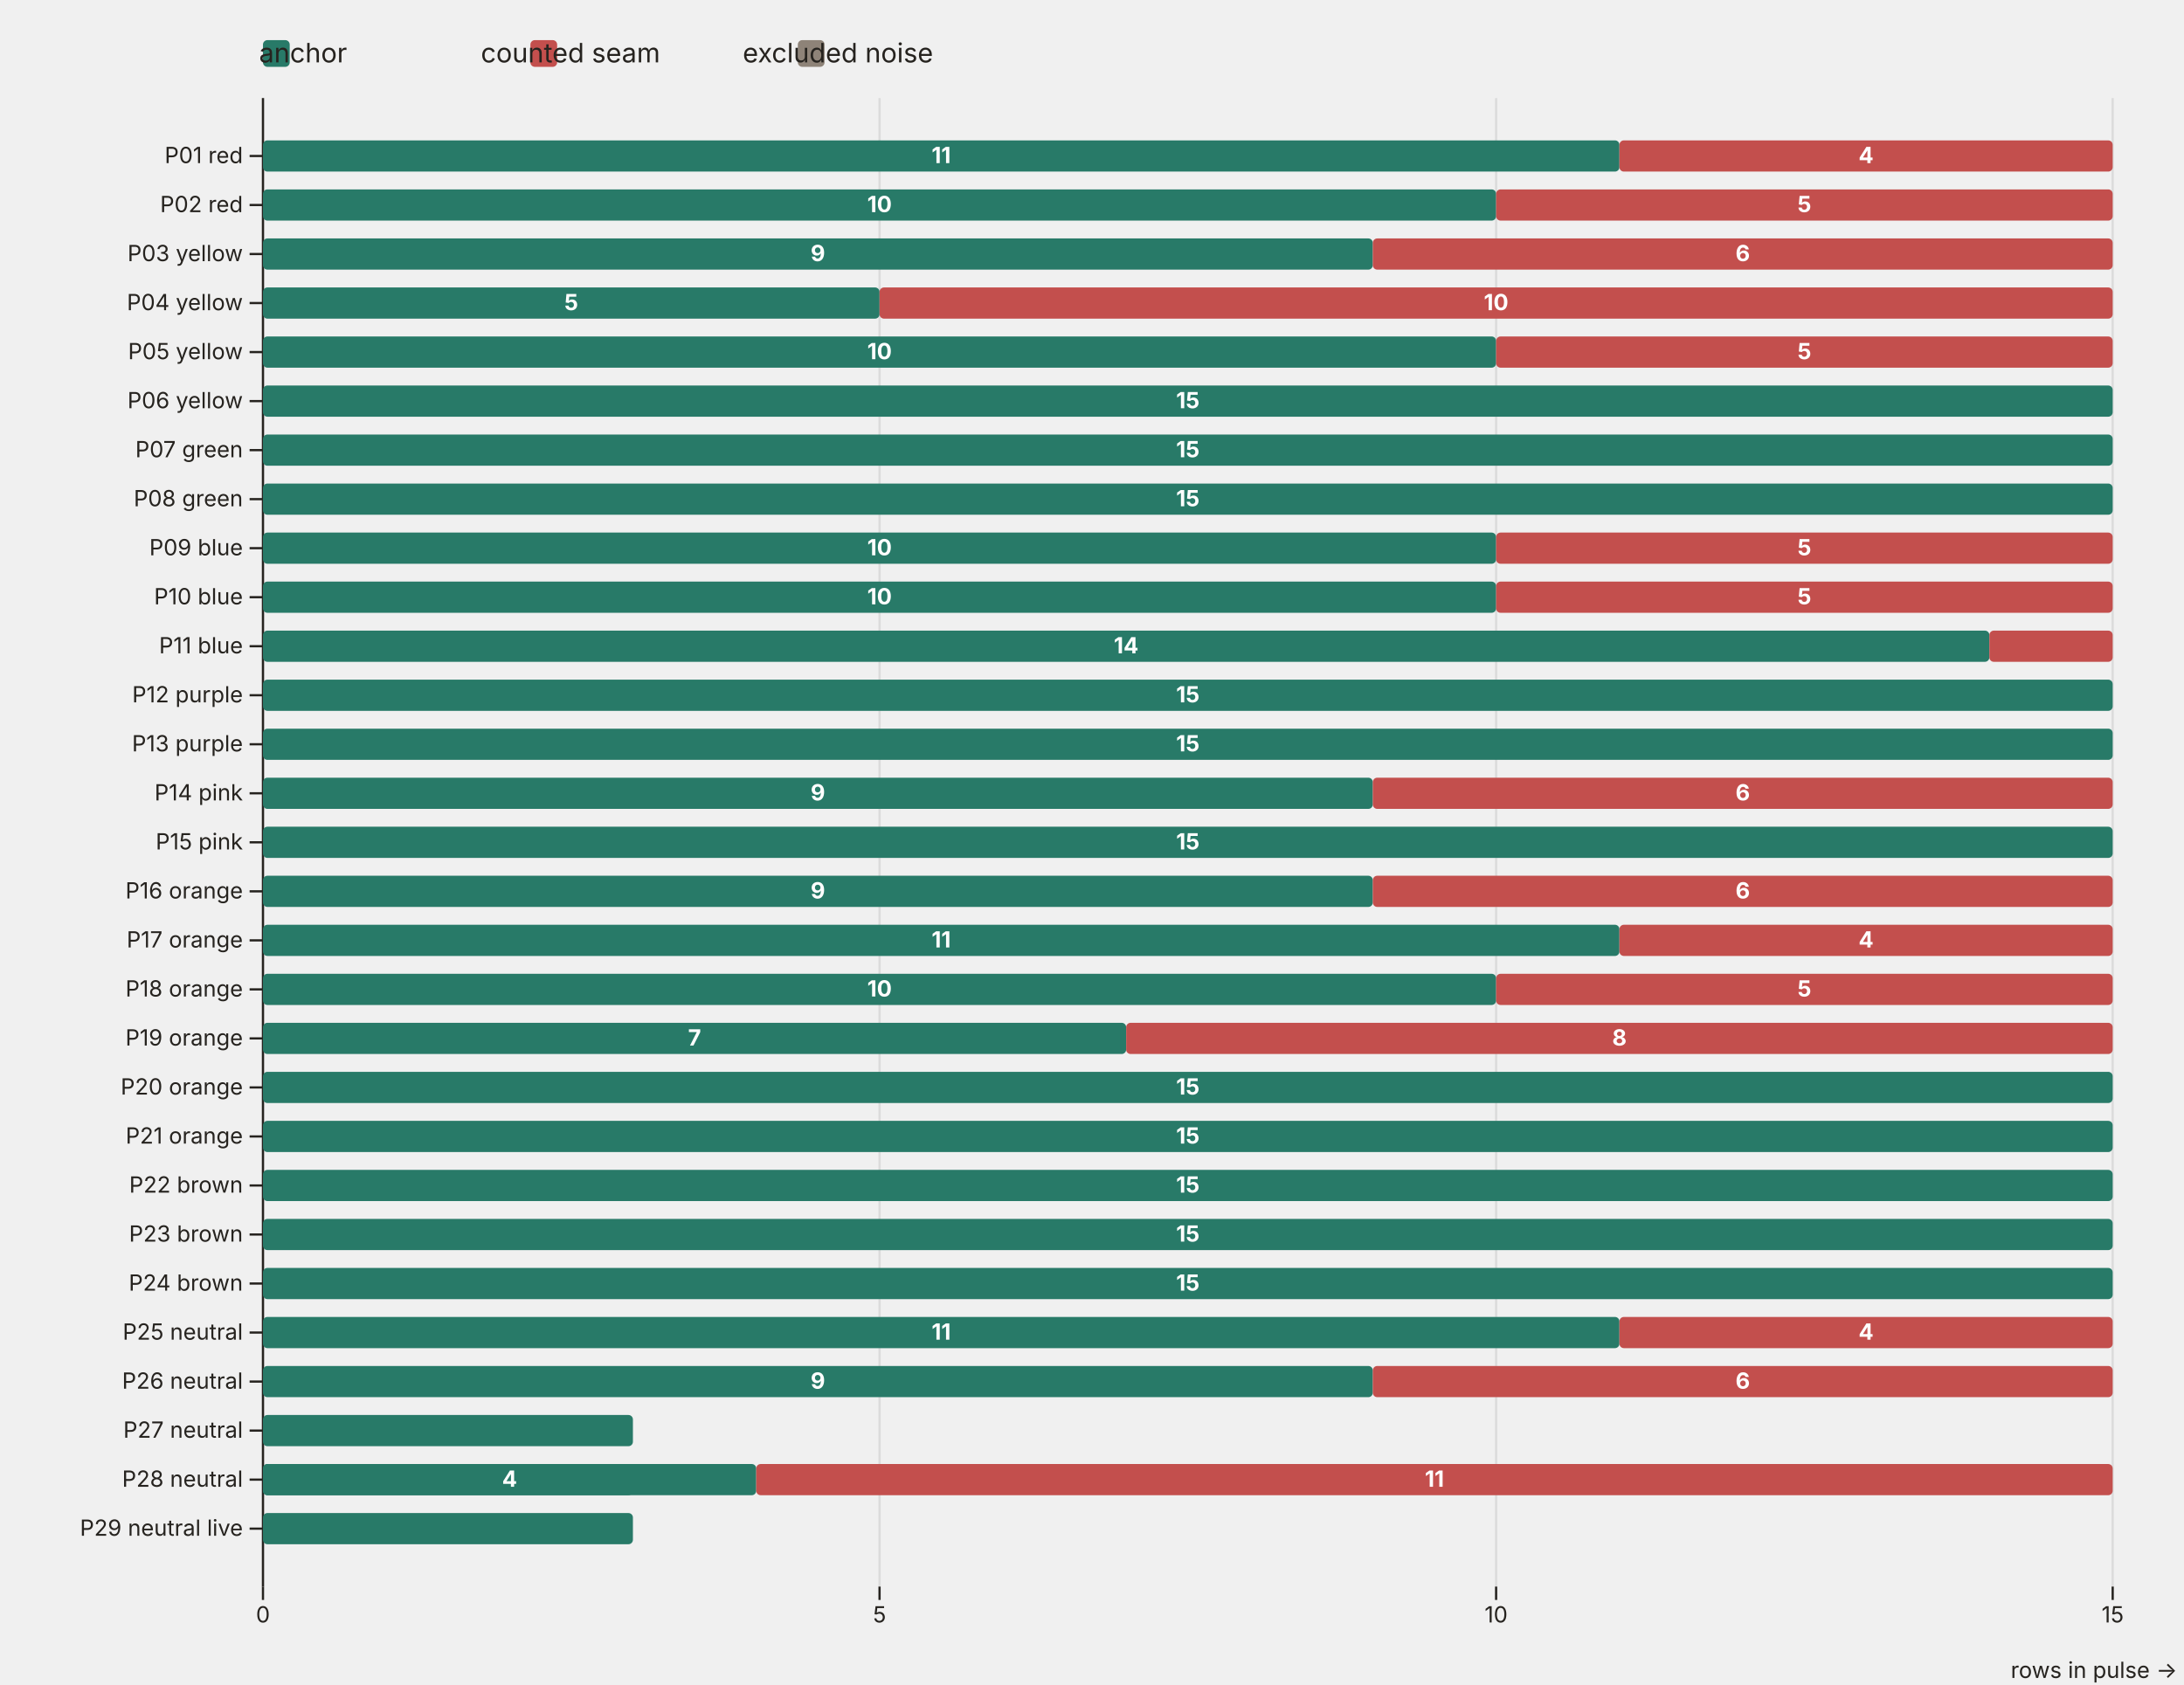
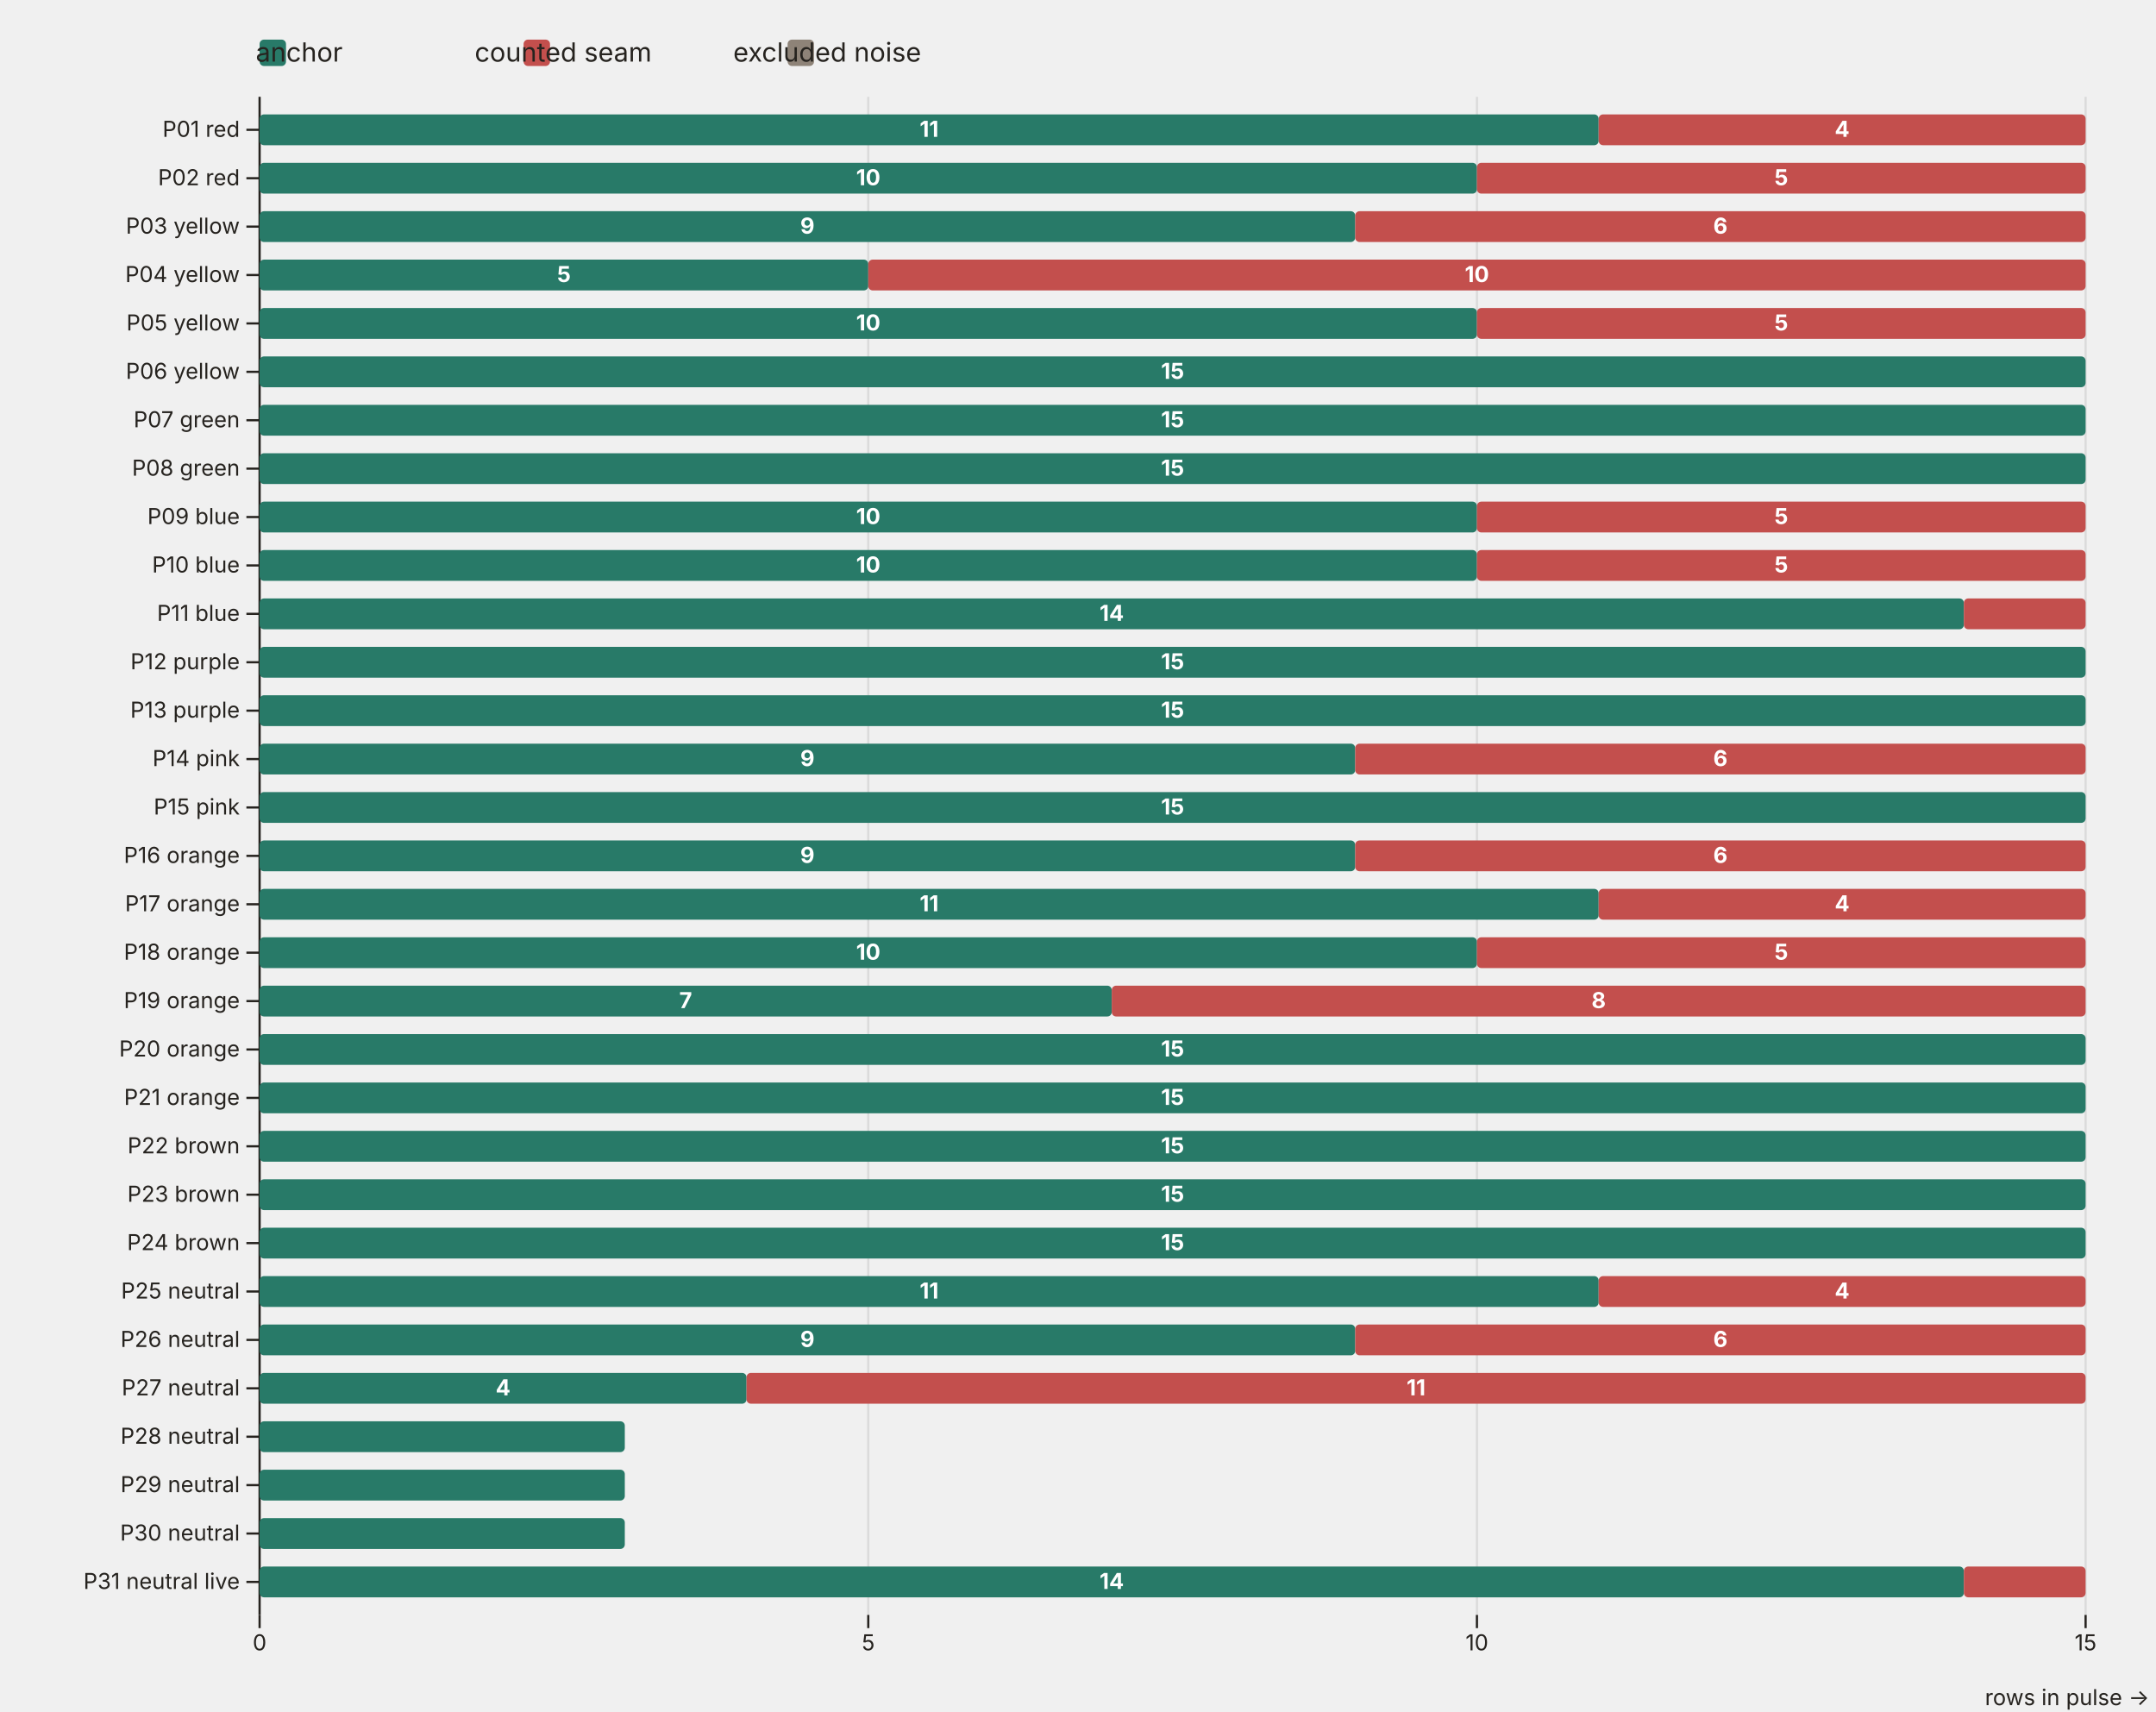
- <svg xmlns="http://www.w3.org/2000/svg" class="huey-eval-pulse-stack" fill="currentColor" font-family="system-ui, sans-serif" font-size="10" text-anchor="middle" width="980" height="756" viewBox="0 0 980 756" style="background: rgb(246, 245, 242); color: rgb(38, 35, 31); font-family: Inter, Arial, sans-serif;" role="img" aria-labelledby="title desc">
+ <svg xmlns="http://www.w3.org/2000/svg" class="huey-eval-pulse-stack" fill="currentColor" font-family="system-ui, sans-serif" font-size="10" text-anchor="middle" width="980" height="778" viewBox="0 0 980 778" style="background: rgb(246, 245, 242); color: rgb(38, 35, 31); font-family: Inter, Arial, sans-serif;" role="img" aria-labelledby="title desc">
  <style>:where(.huey-eval-pulse-stack) {
  --plot-background: white;
  display: block;
  height: auto;
  height: intrinsic;
  max-width: 100%;
}
:where(.huey-eval-pulse-stack text),
:where(.huey-eval-pulse-stack tspan) {
  white-space: pre;
}</style>
  <g aria-label="y-axis tick" aria-hidden="true" fill="none" stroke="currentColor" transform="translate(0,10)">
-     <path transform="translate(118,60)" d="M0,0L-6,0" />
-     <path transform="translate(118,82)" d="M0,0L-6,0" />
-     <path transform="translate(118,104)" d="M0,0L-6,0" />
-     <path transform="translate(118,126)" d="M0,0L-6,0" />
-     <path transform="translate(118,148)" d="M0,0L-6,0" />
-     <path transform="translate(118,170)" d="M0,0L-6,0" />
-     <path transform="translate(118,192)" d="M0,0L-6,0" />
-     <path transform="translate(118,214)" d="M0,0L-6,0" />
-     <path transform="translate(118,236)" d="M0,0L-6,0" />
-     <path transform="translate(118,258)" d="M0,0L-6,0" />
-     <path transform="translate(118,280)" d="M0,0L-6,0" />
-     <path transform="translate(118,302)" d="M0,0L-6,0" />
-     <path transform="translate(118,324)" d="M0,0L-6,0" />
-     <path transform="translate(118,346)" d="M0,0L-6,0" />
-     <path transform="translate(118,368)" d="M0,0L-6,0" />
-     <path transform="translate(118,390)" d="M0,0L-6,0" />
-     <path transform="translate(118,412)" d="M0,0L-6,0" />
-     <path transform="translate(118,434)" d="M0,0L-6,0" />
-     <path transform="translate(118,456)" d="M0,0L-6,0" />
-     <path transform="translate(118,478)" d="M0,0L-6,0" />
-     <path transform="translate(118,500)" d="M0,0L-6,0" />
-     <path transform="translate(118,522)" d="M0,0L-6,0" />
-     <path transform="translate(118,544)" d="M0,0L-6,0" />
-     <path transform="translate(118,566)" d="M0,0L-6,0" />
-     <path transform="translate(118,588)" d="M0,0L-6,0" />
-     <path transform="translate(118,610)" d="M0,0L-6,0" />
-     <path transform="translate(118,632)" d="M0,0L-6,0" />
-     <path transform="translate(118,654)" d="M0,0L-6,0" />
-     <path transform="translate(118,676)" d="M0,0L-6,0" />
+     <path transform="translate(118,49)" d="M0,0L-6,0" />
+     <path transform="translate(118,71)" d="M0,0L-6,0" />
+     <path transform="translate(118,93)" d="M0,0L-6,0" />
+     <path transform="translate(118,115)" d="M0,0L-6,0" />
+     <path transform="translate(118,137)" d="M0,0L-6,0" />
+     <path transform="translate(118,159)" d="M0,0L-6,0" />
+     <path transform="translate(118,181)" d="M0,0L-6,0" />
+     <path transform="translate(118,203)" d="M0,0L-6,0" />
+     <path transform="translate(118,225)" d="M0,0L-6,0" />
+     <path transform="translate(118,247)" d="M0,0L-6,0" />
+     <path transform="translate(118,269)" d="M0,0L-6,0" />
+     <path transform="translate(118,291)" d="M0,0L-6,0" />
+     <path transform="translate(118,313)" d="M0,0L-6,0" />
+     <path transform="translate(118,335)" d="M0,0L-6,0" />
+     <path transform="translate(118,357)" d="M0,0L-6,0" />
+     <path transform="translate(118,379)" d="M0,0L-6,0" />
+     <path transform="translate(118,401)" d="M0,0L-6,0" />
+     <path transform="translate(118,423)" d="M0,0L-6,0" />
+     <path transform="translate(118,445)" d="M0,0L-6,0" />
+     <path transform="translate(118,467)" d="M0,0L-6,0" />
+     <path transform="translate(118,489)" d="M0,0L-6,0" />
+     <path transform="translate(118,511)" d="M0,0L-6,0" />
+     <path transform="translate(118,533)" d="M0,0L-6,0" />
+     <path transform="translate(118,555)" d="M0,0L-6,0" />
+     <path transform="translate(118,577)" d="M0,0L-6,0" />
+     <path transform="translate(118,599)" d="M0,0L-6,0" />
+     <path transform="translate(118,621)" d="M0,0L-6,0" />
+     <path transform="translate(118,643)" d="M0,0L-6,0" />
+     <path transform="translate(118,665)" d="M0,0L-6,0" />
+     <path transform="translate(118,687)" d="M0,0L-6,0" />
+     <path transform="translate(118,709)" d="M0,0L-6,0" />
  </g>
  <g aria-label="y-axis tick label" text-anchor="end" transform="translate(-9,10)">
-     <text y="0.32em" transform="translate(118,60)">P01 red</text>
-     <text y="0.32em" transform="translate(118,82)">P02 red</text>
-     <text y="0.32em" transform="translate(118,104)">P03 yellow</text>
-     <text y="0.32em" transform="translate(118,126)">P04 yellow</text>
-     <text y="0.32em" transform="translate(118,148)">P05 yellow</text>
-     <text y="0.32em" transform="translate(118,170)">P06 yellow</text>
-     <text y="0.32em" transform="translate(118,192)">P07 green</text>
-     <text y="0.32em" transform="translate(118,214)">P08 green</text>
-     <text y="0.32em" transform="translate(118,236)">P09 blue</text>
-     <text y="0.32em" transform="translate(118,258)">P10 blue</text>
-     <text y="0.32em" transform="translate(118,280)">P11 blue</text>
-     <text y="0.32em" transform="translate(118,302)">P12 purple</text>
-     <text y="0.32em" transform="translate(118,324)">P13 purple</text>
-     <text y="0.32em" transform="translate(118,346)">P14 pink</text>
-     <text y="0.32em" transform="translate(118,368)">P15 pink</text>
-     <text y="0.32em" transform="translate(118,390)">P16 orange</text>
-     <text y="0.32em" transform="translate(118,412)">P17 orange</text>
-     <text y="0.32em" transform="translate(118,434)">P18 orange</text>
-     <text y="0.32em" transform="translate(118,456)">P19 orange</text>
-     <text y="0.32em" transform="translate(118,478)">P20 orange</text>
-     <text y="0.32em" transform="translate(118,500)">P21 orange</text>
-     <text y="0.32em" transform="translate(118,522)">P22 brown</text>
-     <text y="0.32em" transform="translate(118,544)">P23 brown</text>
-     <text y="0.32em" transform="translate(118,566)">P24 brown</text>
-     <text y="0.32em" transform="translate(118,588)">P25 neutral</text>
-     <text y="0.32em" transform="translate(118,610)">P26 neutral</text>
-     <text y="0.32em" transform="translate(118,632)">P27 neutral</text>
-     <text y="0.32em" transform="translate(118,654)">P28 neutral</text>
-     <text y="0.32em" transform="translate(118,676)">P29 neutral live</text>
+     <text y="0.32em" transform="translate(118,49)">P01 red</text>
+     <text y="0.32em" transform="translate(118,71)">P02 red</text>
+     <text y="0.32em" transform="translate(118,93)">P03 yellow</text>
+     <text y="0.32em" transform="translate(118,115)">P04 yellow</text>
+     <text y="0.32em" transform="translate(118,137)">P05 yellow</text>
+     <text y="0.32em" transform="translate(118,159)">P06 yellow</text>
+     <text y="0.32em" transform="translate(118,181)">P07 green</text>
+     <text y="0.32em" transform="translate(118,203)">P08 green</text>
+     <text y="0.32em" transform="translate(118,225)">P09 blue</text>
+     <text y="0.32em" transform="translate(118,247)">P10 blue</text>
+     <text y="0.32em" transform="translate(118,269)">P11 blue</text>
+     <text y="0.32em" transform="translate(118,291)">P12 purple</text>
+     <text y="0.32em" transform="translate(118,313)">P13 purple</text>
+     <text y="0.32em" transform="translate(118,335)">P14 pink</text>
+     <text y="0.32em" transform="translate(118,357)">P15 pink</text>
+     <text y="0.32em" transform="translate(118,379)">P16 orange</text>
+     <text y="0.32em" transform="translate(118,401)">P17 orange</text>
+     <text y="0.32em" transform="translate(118,423)">P18 orange</text>
+     <text y="0.32em" transform="translate(118,445)">P19 orange</text>
+     <text y="0.32em" transform="translate(118,467)">P20 orange</text>
+     <text y="0.32em" transform="translate(118,489)">P21 orange</text>
+     <text y="0.32em" transform="translate(118,511)">P22 brown</text>
+     <text y="0.32em" transform="translate(118,533)">P23 brown</text>
+     <text y="0.32em" transform="translate(118,555)">P24 brown</text>
+     <text y="0.32em" transform="translate(118,577)">P25 neutral</text>
+     <text y="0.32em" transform="translate(118,599)">P26 neutral</text>
+     <text y="0.32em" transform="translate(118,621)">P27 neutral</text>
+     <text y="0.32em" transform="translate(118,643)">P28 neutral</text>
+     <text y="0.32em" transform="translate(118,665)">P29 neutral</text>
+     <text y="0.32em" transform="translate(118,687)">P30 neutral</text>
+     <text y="0.32em" transform="translate(118,709)">P31 neutral live</text>
  </g>
  <g aria-label="x-grid" aria-hidden="true" stroke="currentColor" stroke-opacity="0.1">
-     <line x1="118" x2="118" y1="44" y2="712" />
-     <line x1="394.667" x2="394.667" y1="44" y2="712" />
-     <line x1="671.333" x2="671.333" y1="44" y2="712" />
-     <line x1="948" x2="948" y1="44" y2="712" />
+     <line x1="118" x2="118" y1="44" y2="734" />
+     <line x1="394.667" x2="394.667" y1="44" y2="734" />
+     <line x1="671.333" x2="671.333" y1="44" y2="734" />
+     <line x1="948" x2="948" y1="44" y2="734" />
  </g>
  <g aria-label="x-axis tick" aria-hidden="true" fill="none" stroke="currentColor">
-     <path transform="translate(118,712)" d="M0,0L0,6" />
-     <path transform="translate(394.6667,712)" d="M0,0L0,6" />
-     <path transform="translate(671.3333,712)" d="M0,0L0,6" />
-     <path transform="translate(948,712)" d="M0,0L0,6" />
+     <path transform="translate(118,734)" d="M0,0L0,6" />
+     <path transform="translate(394.6667,734)" d="M0,0L0,6" />
+     <path transform="translate(671.3333,734)" d="M0,0L0,6" />
+     <path transform="translate(948,734)" d="M0,0L0,6" />
  </g>
  <g aria-label="x-axis tick label" font-variant="tabular-nums" transform="translate(0,9)">
-     <text y="0.71em" transform="translate(118,712)">0</text>
-     <text y="0.71em" transform="translate(394.6667,712)">5</text>
-     <text y="0.71em" transform="translate(671.3333,712)">10</text>
-     <text y="0.71em" transform="translate(948,712)">15</text>
+     <text y="0.71em" transform="translate(118,734)">0</text>
+     <text y="0.71em" transform="translate(394.6667,734)">5</text>
+     <text y="0.71em" transform="translate(671.3333,734)">10</text>
+     <text y="0.71em" transform="translate(948,734)">15</text>
  </g>
  <g aria-label="x-axis label" text-anchor="end" transform="translate(29,41)">
-     <text transform="translate(948,712)">rows in pulse →</text>
+     <text transform="translate(948,734)">rows in pulse →</text>
  </g>
  <g aria-label="rule" stroke="currentColor">
-     <line x1="118" x2="118" y1="44" y2="712" />
+     <line x1="118" x2="118" y1="44" y2="734" />
  </g>
  <g aria-label="rect">
-     <rect x="118" y="63" width="608.667" height="14" rx="2" fill="#287a68" />
-     <rect x="726.667" y="63" width="221.333" height="14" rx="2" fill="#c34f4d" />
-     <rect x="948" y="63" width="0" height="14" rx="2" fill="#8e8378" />
-     <rect x="118" y="85" width="553.333" height="14" rx="2" fill="#287a68" />
-     <rect x="671.333" y="85" width="276.667" height="14" rx="2" fill="#c34f4d" />
-     <rect x="948" y="85" width="0" height="14" rx="2" fill="#8e8378" />
-     <rect x="118" y="107" width="498" height="14" rx="2" fill="#287a68" />
-     <rect x="616" y="107" width="332" height="14" rx="2" fill="#c34f4d" />
-     <rect x="948" y="107" width="0" height="14" rx="2" fill="#8e8378" />
-     <rect x="118" y="129" width="276.667" height="14" rx="2" fill="#287a68" />
-     <rect x="394.667" y="129" width="553.333" height="14" rx="2" fill="#c34f4d" />
-     <rect x="948" y="129" width="0" height="14" rx="2" fill="#8e8378" />
-     <rect x="118" y="151" width="553.333" height="14" rx="2" fill="#287a68" />
-     <rect x="671.333" y="151" width="276.667" height="14" rx="2" fill="#c34f4d" />
-     <rect x="948" y="151" width="0" height="14" rx="2" fill="#8e8378" />
-     <rect x="118" y="173" width="830" height="14" rx="2" fill="#287a68" />
-     <rect x="948" y="173" width="0" height="14" rx="2" fill="#c34f4d" />
-     <rect x="948" y="173" width="0" height="14" rx="2" fill="#8e8378" />
-     <rect x="118" y="195" width="830" height="14" rx="2" fill="#287a68" />
-     <rect x="948" y="195" width="0" height="14" rx="2" fill="#c34f4d" />
-     <rect x="948" y="195" width="0" height="14" rx="2" fill="#8e8378" />
-     <rect x="118" y="217" width="830" height="14" rx="2" fill="#287a68" />
-     <rect x="948" y="217" width="0" height="14" rx="2" fill="#c34f4d" />
-     <rect x="948" y="217" width="0" height="14" rx="2" fill="#8e8378" />
-     <rect x="118" y="239" width="553.333" height="14" rx="2" fill="#287a68" />
-     <rect x="671.333" y="239" width="276.667" height="14" rx="2" fill="#c34f4d" />
-     <rect x="948" y="239" width="0" height="14" rx="2" fill="#8e8378" />
-     <rect x="118" y="261" width="553.333" height="14" rx="2" fill="#287a68" />
-     <rect x="671.333" y="261" width="276.667" height="14" rx="2" fill="#c34f4d" />
-     <rect x="948" y="261" width="0" height="14" rx="2" fill="#8e8378" />
-     <rect x="118" y="283" width="774.667" height="14" rx="2" fill="#287a68" />
-     <rect x="892.667" y="283" width="55.333" height="14" rx="2" fill="#c34f4d" />
-     <rect x="948" y="283" width="0" height="14" rx="2" fill="#8e8378" />
-     <rect x="118" y="305" width="830" height="14" rx="2" fill="#287a68" />
-     <rect x="948" y="305" width="0" height="14" rx="2" fill="#c34f4d" />
-     <rect x="948" y="305" width="0" height="14" rx="2" fill="#8e8378" />
-     <rect x="118" y="327" width="830" height="14" rx="2" fill="#287a68" />
-     <rect x="948" y="327" width="0" height="14" rx="2" fill="#c34f4d" />
-     <rect x="948" y="327" width="0" height="14" rx="2" fill="#8e8378" />
-     <rect x="118" y="349" width="498" height="14" rx="2" fill="#287a68" />
-     <rect x="616" y="349" width="332" height="14" rx="2" fill="#c34f4d" />
-     <rect x="948" y="349" width="0" height="14" rx="2" fill="#8e8378" />
-     <rect x="118" y="371" width="830" height="14" rx="2" fill="#287a68" />
-     <rect x="948" y="371" width="0" height="14" rx="2" fill="#c34f4d" />
-     <rect x="948" y="371" width="0" height="14" rx="2" fill="#8e8378" />
-     <rect x="118" y="393" width="498" height="14" rx="2" fill="#287a68" />
-     <rect x="616" y="393" width="332" height="14" rx="2" fill="#c34f4d" />
-     <rect x="948" y="393" width="0" height="14" rx="2" fill="#8e8378" />
-     <rect x="118" y="415" width="608.667" height="14" rx="2" fill="#287a68" />
-     <rect x="726.667" y="415" width="221.333" height="14" rx="2" fill="#c34f4d" />
-     <rect x="948" y="415" width="0" height="14" rx="2" fill="#8e8378" />
-     <rect x="118" y="437" width="553.333" height="14" rx="2" fill="#287a68" />
-     <rect x="671.333" y="437" width="276.667" height="14" rx="2" fill="#c34f4d" />
-     <rect x="948" y="437" width="0" height="14" rx="2" fill="#8e8378" />
-     <rect x="118" y="459" width="387.333" height="14" rx="2" fill="#287a68" />
-     <rect x="505.333" y="459" width="442.667" height="14" rx="2" fill="#c34f4d" />
-     <rect x="948" y="459" width="0" height="14" rx="2" fill="#8e8378" />
-     <rect x="118" y="481" width="830" height="14" rx="2" fill="#287a68" />
-     <rect x="948" y="481" width="0" height="14" rx="2" fill="#c34f4d" />
-     <rect x="948" y="481" width="0" height="14" rx="2" fill="#8e8378" />
-     <rect x="118" y="503" width="830" height="14" rx="2" fill="#287a68" />
-     <rect x="948" y="503" width="0" height="14" rx="2" fill="#c34f4d" />
-     <rect x="948" y="503" width="0" height="14" rx="2" fill="#8e8378" />
-     <rect x="118" y="525" width="830" height="14" rx="2" fill="#287a68" />
-     <rect x="948" y="525" width="0" height="14" rx="2" fill="#c34f4d" />
-     <rect x="948" y="525" width="0" height="14" rx="2" fill="#8e8378" />
-     <rect x="118" y="547" width="830" height="14" rx="2" fill="#287a68" />
-     <rect x="948" y="547" width="0" height="14" rx="2" fill="#c34f4d" />
-     <rect x="948" y="547" width="0" height="14" rx="2" fill="#8e8378" />
-     <rect x="118" y="569" width="830" height="14" rx="2" fill="#287a68" />
-     <rect x="948" y="569" width="0" height="14" rx="2" fill="#c34f4d" />
-     <rect x="948" y="569" width="0" height="14" rx="2" fill="#8e8378" />
-     <rect x="118" y="591" width="608.667" height="14" rx="2" fill="#287a68" />
-     <rect x="726.667" y="591" width="221.333" height="14" rx="2" fill="#c34f4d" />
-     <rect x="948" y="591" width="0" height="14" rx="2" fill="#8e8378" />
-     <rect x="118" y="613" width="498" height="14" rx="2" fill="#287a68" />
-     <rect x="616" y="613" width="332" height="14" rx="2" fill="#c34f4d" />
-     <rect x="948" y="613" width="0" height="14" rx="2" fill="#8e8378" />
-     <rect x="118" y="635" width="166" height="14" rx="2" fill="#287a68" />
-     <rect x="284" y="635" width="0" height="14" rx="2" fill="#c34f4d" />
-     <rect x="284" y="635" width="0" height="14" rx="2" fill="#8e8378" />
-     <rect x="118" y="657" width="221.333" height="14" rx="2" fill="#287a68" />
-     <rect x="339.333" y="657" width="608.667" height="14" rx="2" fill="#c34f4d" />
-     <rect x="948" y="657" width="0" height="14" rx="2" fill="#8e8378" />
-     <rect x="118" y="657" width="166" height="14" rx="2" fill="#287a68" />
-     <rect x="284" y="657" width="0" height="14" rx="2" fill="#c34f4d" />
-     <rect x="284" y="657" width="0" height="14" rx="2" fill="#8e8378" />
-     <rect x="118" y="679" width="166" height="14" rx="2" fill="#287a68" />
-     <rect x="284" y="679" width="0" height="14" rx="2" fill="#c34f4d" />
-     <rect x="284" y="679" width="0" height="14" rx="2" fill="#8e8378" />
+     <rect x="118" y="52" width="608.667" height="14" rx="2" fill="#287a68" />
+     <rect x="726.667" y="52" width="221.333" height="14" rx="2" fill="#c34f4d" />
+     <rect x="948" y="52" width="0" height="14" rx="2" fill="#8e8378" />
+     <rect x="118" y="74" width="553.333" height="14" rx="2" fill="#287a68" />
+     <rect x="671.333" y="74" width="276.667" height="14" rx="2" fill="#c34f4d" />
+     <rect x="948" y="74" width="0" height="14" rx="2" fill="#8e8378" />
+     <rect x="118" y="96" width="498" height="14" rx="2" fill="#287a68" />
+     <rect x="616" y="96" width="332" height="14" rx="2" fill="#c34f4d" />
+     <rect x="948" y="96" width="0" height="14" rx="2" fill="#8e8378" />
+     <rect x="118" y="118" width="276.667" height="14" rx="2" fill="#287a68" />
+     <rect x="394.667" y="118" width="553.333" height="14" rx="2" fill="#c34f4d" />
+     <rect x="948" y="118" width="0" height="14" rx="2" fill="#8e8378" />
+     <rect x="118" y="140" width="553.333" height="14" rx="2" fill="#287a68" />
+     <rect x="671.333" y="140" width="276.667" height="14" rx="2" fill="#c34f4d" />
+     <rect x="948" y="140" width="0" height="14" rx="2" fill="#8e8378" />
+     <rect x="118" y="162" width="830" height="14" rx="2" fill="#287a68" />
+     <rect x="948" y="162" width="0" height="14" rx="2" fill="#c34f4d" />
+     <rect x="948" y="162" width="0" height="14" rx="2" fill="#8e8378" />
+     <rect x="118" y="184" width="830" height="14" rx="2" fill="#287a68" />
+     <rect x="948" y="184" width="0" height="14" rx="2" fill="#c34f4d" />
+     <rect x="948" y="184" width="0" height="14" rx="2" fill="#8e8378" />
+     <rect x="118" y="206" width="830" height="14" rx="2" fill="#287a68" />
+     <rect x="948" y="206" width="0" height="14" rx="2" fill="#c34f4d" />
+     <rect x="948" y="206" width="0" height="14" rx="2" fill="#8e8378" />
+     <rect x="118" y="228" width="553.333" height="14" rx="2" fill="#287a68" />
+     <rect x="671.333" y="228" width="276.667" height="14" rx="2" fill="#c34f4d" />
+     <rect x="948" y="228" width="0" height="14" rx="2" fill="#8e8378" />
+     <rect x="118" y="250" width="553.333" height="14" rx="2" fill="#287a68" />
+     <rect x="671.333" y="250" width="276.667" height="14" rx="2" fill="#c34f4d" />
+     <rect x="948" y="250" width="0" height="14" rx="2" fill="#8e8378" />
+     <rect x="118" y="272" width="774.667" height="14" rx="2" fill="#287a68" />
+     <rect x="892.667" y="272" width="55.333" height="14" rx="2" fill="#c34f4d" />
+     <rect x="948" y="272" width="0" height="14" rx="2" fill="#8e8378" />
+     <rect x="118" y="294" width="830" height="14" rx="2" fill="#287a68" />
+     <rect x="948" y="294" width="0" height="14" rx="2" fill="#c34f4d" />
+     <rect x="948" y="294" width="0" height="14" rx="2" fill="#8e8378" />
+     <rect x="118" y="316" width="830" height="14" rx="2" fill="#287a68" />
+     <rect x="948" y="316" width="0" height="14" rx="2" fill="#c34f4d" />
+     <rect x="948" y="316" width="0" height="14" rx="2" fill="#8e8378" />
+     <rect x="118" y="338" width="498" height="14" rx="2" fill="#287a68" />
+     <rect x="616" y="338" width="332" height="14" rx="2" fill="#c34f4d" />
+     <rect x="948" y="338" width="0" height="14" rx="2" fill="#8e8378" />
+     <rect x="118" y="360" width="830" height="14" rx="2" fill="#287a68" />
+     <rect x="948" y="360" width="0" height="14" rx="2" fill="#c34f4d" />
+     <rect x="948" y="360" width="0" height="14" rx="2" fill="#8e8378" />
+     <rect x="118" y="382" width="498" height="14" rx="2" fill="#287a68" />
+     <rect x="616" y="382" width="332" height="14" rx="2" fill="#c34f4d" />
+     <rect x="948" y="382" width="0" height="14" rx="2" fill="#8e8378" />
+     <rect x="118" y="404" width="608.667" height="14" rx="2" fill="#287a68" />
+     <rect x="726.667" y="404" width="221.333" height="14" rx="2" fill="#c34f4d" />
+     <rect x="948" y="404" width="0" height="14" rx="2" fill="#8e8378" />
+     <rect x="118" y="426" width="553.333" height="14" rx="2" fill="#287a68" />
+     <rect x="671.333" y="426" width="276.667" height="14" rx="2" fill="#c34f4d" />
+     <rect x="948" y="426" width="0" height="14" rx="2" fill="#8e8378" />
+     <rect x="118" y="448" width="387.333" height="14" rx="2" fill="#287a68" />
+     <rect x="505.333" y="448" width="442.667" height="14" rx="2" fill="#c34f4d" />
+     <rect x="948" y="448" width="0" height="14" rx="2" fill="#8e8378" />
+     <rect x="118" y="470" width="830" height="14" rx="2" fill="#287a68" />
+     <rect x="948" y="470" width="0" height="14" rx="2" fill="#c34f4d" />
+     <rect x="948" y="470" width="0" height="14" rx="2" fill="#8e8378" />
+     <rect x="118" y="492" width="830" height="14" rx="2" fill="#287a68" />
+     <rect x="948" y="492" width="0" height="14" rx="2" fill="#c34f4d" />
+     <rect x="948" y="492" width="0" height="14" rx="2" fill="#8e8378" />
+     <rect x="118" y="514" width="830" height="14" rx="2" fill="#287a68" />
+     <rect x="948" y="514" width="0" height="14" rx="2" fill="#c34f4d" />
+     <rect x="948" y="514" width="0" height="14" rx="2" fill="#8e8378" />
+     <rect x="118" y="536" width="830" height="14" rx="2" fill="#287a68" />
+     <rect x="948" y="536" width="0" height="14" rx="2" fill="#c34f4d" />
+     <rect x="948" y="536" width="0" height="14" rx="2" fill="#8e8378" />
+     <rect x="118" y="558" width="830" height="14" rx="2" fill="#287a68" />
+     <rect x="948" y="558" width="0" height="14" rx="2" fill="#c34f4d" />
+     <rect x="948" y="558" width="0" height="14" rx="2" fill="#8e8378" />
+     <rect x="118" y="580" width="608.667" height="14" rx="2" fill="#287a68" />
+     <rect x="726.667" y="580" width="221.333" height="14" rx="2" fill="#c34f4d" />
+     <rect x="948" y="580" width="0" height="14" rx="2" fill="#8e8378" />
+     <rect x="118" y="602" width="498" height="14" rx="2" fill="#287a68" />
+     <rect x="616" y="602" width="332" height="14" rx="2" fill="#c34f4d" />
+     <rect x="948" y="602" width="0" height="14" rx="2" fill="#8e8378" />
+     <rect x="118" y="624" width="221.333" height="14" rx="2" fill="#287a68" />
+     <rect x="339.333" y="624" width="608.667" height="14" rx="2" fill="#c34f4d" />
+     <rect x="948" y="624" width="0" height="14" rx="2" fill="#8e8378" />
+     <rect x="118" y="646" width="166" height="14" rx="2" fill="#287a68" />
+     <rect x="284" y="646" width="0" height="14" rx="2" fill="#c34f4d" />
+     <rect x="284" y="646" width="0" height="14" rx="2" fill="#8e8378" />
+     <rect x="118" y="668" width="166" height="14" rx="2" fill="#287a68" />
+     <rect x="284" y="668" width="0" height="14" rx="2" fill="#c34f4d" />
+     <rect x="284" y="668" width="0" height="14" rx="2" fill="#8e8378" />
+     <rect x="118" y="690" width="166" height="14" rx="2" fill="#287a68" />
+     <rect x="284" y="690" width="0" height="14" rx="2" fill="#c34f4d" />
+     <rect x="284" y="690" width="0" height="14" rx="2" fill="#8e8378" />
+     <rect x="118" y="712" width="774.667" height="14" rx="2" fill="#287a68" />
+     <rect x="892.667" y="712" width="55.333" height="14" rx="2" fill="#c34f4d" />
+     <rect x="948" y="712" width="0" height="14" rx="2" fill="#8e8378" />
  </g>
  <g aria-label="text" fill="white" font-size="10" font-variant="tabular-nums" font-weight="700" transform="translate(0,10)">
-     <text y="0.32em" transform="translate(422.3333,60)">11</text>
-     <text y="0.32em" transform="translate(837.3333,60)">4</text>
-     <text y="0.32em" transform="translate(394.6667,82)">10</text>
-     <text y="0.32em" transform="translate(809.6667,82)">5</text>
-     <text y="0.32em" transform="translate(367,104)">9</text>
-     <text y="0.32em" transform="translate(782,104)">6</text>
-     <text y="0.32em" transform="translate(256.3333,126)">5</text>
-     <text y="0.32em" transform="translate(671.3333,126)">10</text>
-     <text y="0.32em" transform="translate(394.6667,148)">10</text>
-     <text y="0.32em" transform="translate(809.6667,148)">5</text>
-     <text y="0.32em" transform="translate(533,170)">15</text>
-     <text y="0.32em" transform="translate(533,192)">15</text>
-     <text y="0.32em" transform="translate(533,214)">15</text>
-     <text y="0.32em" transform="translate(394.6667,236)">10</text>
-     <text y="0.32em" transform="translate(809.6667,236)">5</text>
-     <text y="0.32em" transform="translate(394.6667,258)">10</text>
-     <text y="0.32em" transform="translate(809.6667,258)">5</text>
-     <text y="0.32em" transform="translate(505.3333,280)">14</text>
-     <text y="0.32em" transform="translate(533,302)">15</text>
-     <text y="0.32em" transform="translate(533,324)">15</text>
-     <text y="0.32em" transform="translate(367,346)">9</text>
-     <text y="0.32em" transform="translate(782,346)">6</text>
-     <text y="0.32em" transform="translate(533,368)">15</text>
-     <text y="0.32em" transform="translate(367,390)">9</text>
-     <text y="0.32em" transform="translate(782,390)">6</text>
-     <text y="0.32em" transform="translate(422.3333,412)">11</text>
-     <text y="0.32em" transform="translate(837.3333,412)">4</text>
-     <text y="0.32em" transform="translate(394.6667,434)">10</text>
-     <text y="0.32em" transform="translate(809.6667,434)">5</text>
-     <text y="0.32em" transform="translate(311.6667,456)">7</text>
-     <text y="0.32em" transform="translate(726.6667,456)">8</text>
-     <text y="0.32em" transform="translate(533,478)">15</text>
-     <text y="0.32em" transform="translate(533,500)">15</text>
-     <text y="0.32em" transform="translate(533,522)">15</text>
-     <text y="0.32em" transform="translate(533,544)">15</text>
-     <text y="0.32em" transform="translate(533,566)">15</text>
-     <text y="0.32em" transform="translate(422.3333,588)">11</text>
-     <text y="0.32em" transform="translate(837.3333,588)">4</text>
-     <text y="0.32em" transform="translate(367,610)">9</text>
-     <text y="0.32em" transform="translate(782,610)">6</text>
-     <text y="0.32em" transform="translate(228.6667,654)">4</text>
-     <text y="0.32em" transform="translate(643.6667,654)">11</text>
+     <text y="0.32em" transform="translate(422.3333,49)">11</text>
+     <text y="0.32em" transform="translate(837.3333,49)">4</text>
+     <text y="0.32em" transform="translate(394.6667,71)">10</text>
+     <text y="0.32em" transform="translate(809.6667,71)">5</text>
+     <text y="0.32em" transform="translate(367,93)">9</text>
+     <text y="0.32em" transform="translate(782,93)">6</text>
+     <text y="0.32em" transform="translate(256.3333,115)">5</text>
+     <text y="0.32em" transform="translate(671.3333,115)">10</text>
+     <text y="0.32em" transform="translate(394.6667,137)">10</text>
+     <text y="0.32em" transform="translate(809.6667,137)">5</text>
+     <text y="0.32em" transform="translate(533,159)">15</text>
+     <text y="0.32em" transform="translate(533,181)">15</text>
+     <text y="0.32em" transform="translate(533,203)">15</text>
+     <text y="0.32em" transform="translate(394.6667,225)">10</text>
+     <text y="0.32em" transform="translate(809.6667,225)">5</text>
+     <text y="0.32em" transform="translate(394.6667,247)">10</text>
+     <text y="0.32em" transform="translate(809.6667,247)">5</text>
+     <text y="0.32em" transform="translate(505.3333,269)">14</text>
+     <text y="0.32em" transform="translate(533,291)">15</text>
+     <text y="0.32em" transform="translate(533,313)">15</text>
+     <text y="0.32em" transform="translate(367,335)">9</text>
+     <text y="0.32em" transform="translate(782,335)">6</text>
+     <text y="0.32em" transform="translate(533,357)">15</text>
+     <text y="0.32em" transform="translate(367,379)">9</text>
+     <text y="0.32em" transform="translate(782,379)">6</text>
+     <text y="0.32em" transform="translate(422.3333,401)">11</text>
+     <text y="0.32em" transform="translate(837.3333,401)">4</text>
+     <text y="0.32em" transform="translate(394.6667,423)">10</text>
+     <text y="0.32em" transform="translate(809.6667,423)">5</text>
+     <text y="0.32em" transform="translate(311.6667,445)">7</text>
+     <text y="0.32em" transform="translate(726.6667,445)">8</text>
+     <text y="0.32em" transform="translate(533,467)">15</text>
+     <text y="0.32em" transform="translate(533,489)">15</text>
+     <text y="0.32em" transform="translate(533,511)">15</text>
+     <text y="0.32em" transform="translate(533,533)">15</text>
+     <text y="0.32em" transform="translate(533,555)">15</text>
+     <text y="0.32em" transform="translate(422.3333,577)">11</text>
+     <text y="0.32em" transform="translate(837.3333,577)">4</text>
+     <text y="0.32em" transform="translate(367,599)">9</text>
+     <text y="0.32em" transform="translate(782,599)">6</text>
+     <text y="0.32em" transform="translate(228.6667,621)">4</text>
+     <text y="0.32em" transform="translate(643.6667,621)">11</text>
+     <text y="0.32em" transform="translate(505.3333,709)">14</text>
  </g>
  <g aria-label="legend" transform="translate(118 18)">
    <rect x="0" y="0" width="12" height="12" rx="2" fill="#287a68" />
    <text x="18" y="10" font-size="12" fill="#26231f">anchor</text>
    <rect x="120" y="0" width="12" height="12" rx="2" fill="#c34f4d" />
    <text x="138" y="10" font-size="12" fill="#26231f">counted seam</text>
    <rect x="240" y="0" width="12" height="12" rx="2" fill="#8e8378" />
    <text x="258" y="10" font-size="12" fill="#26231f">excluded noise</text>
  </g>
</svg>
